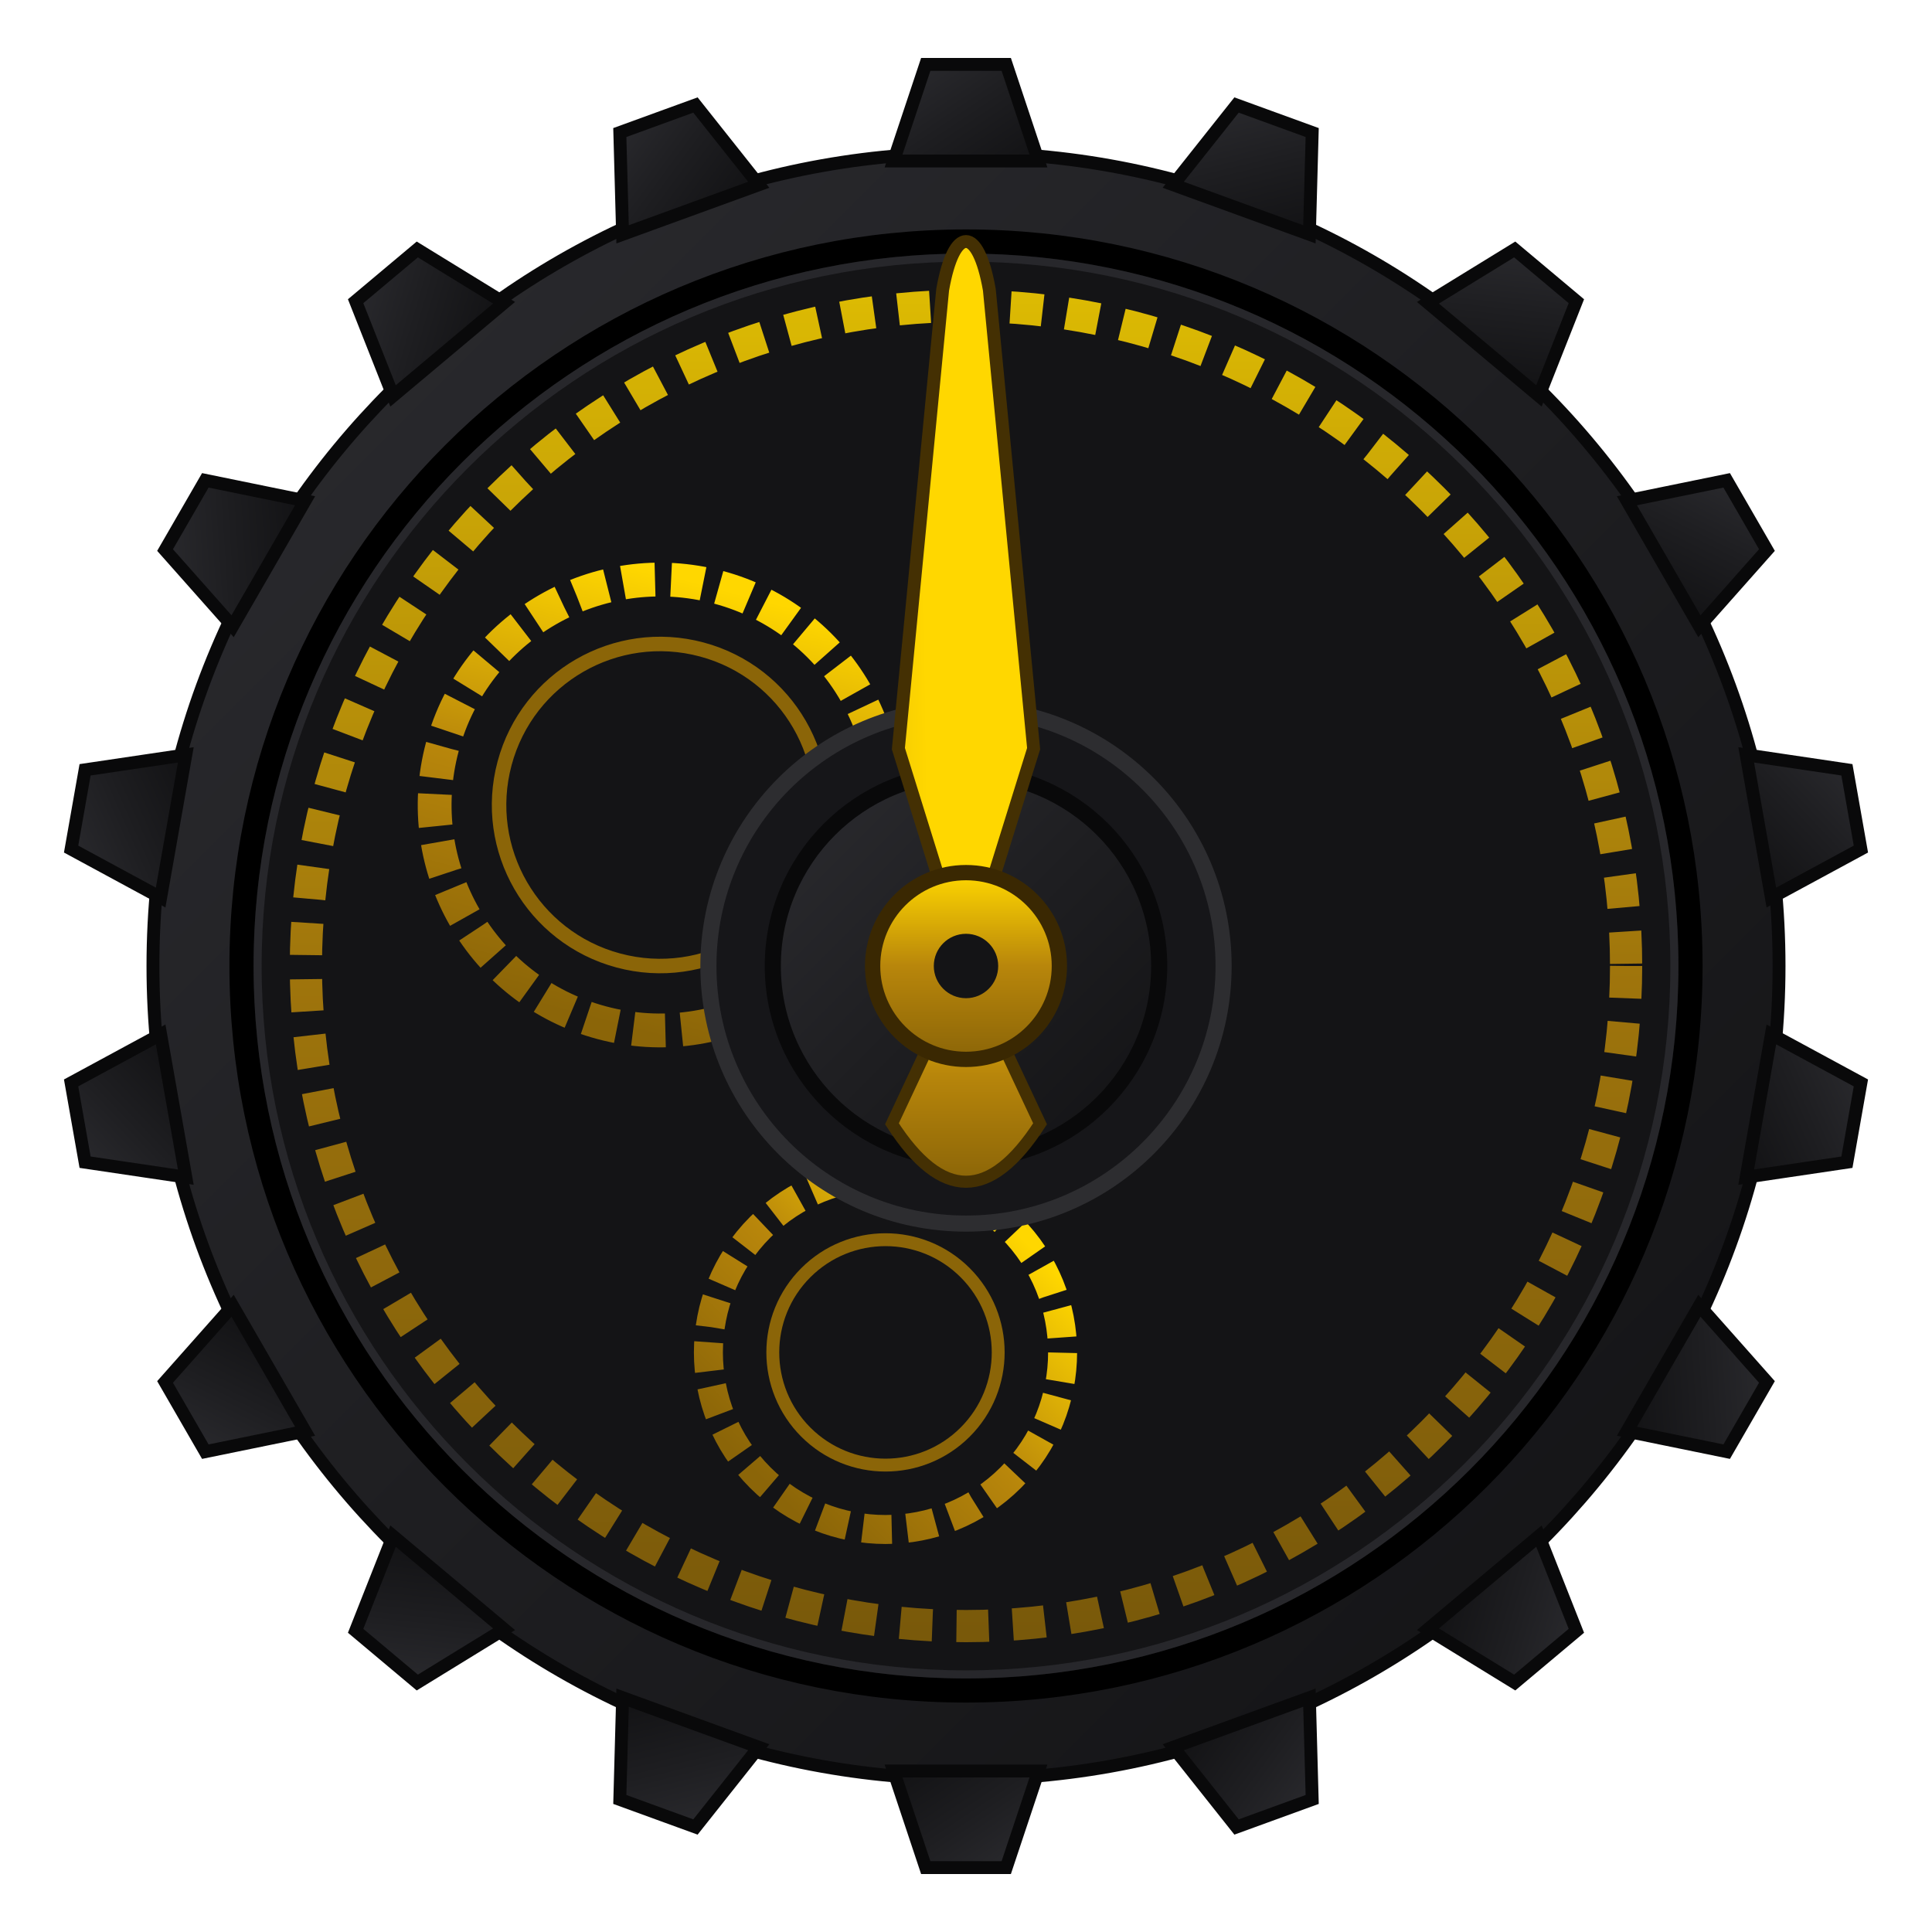
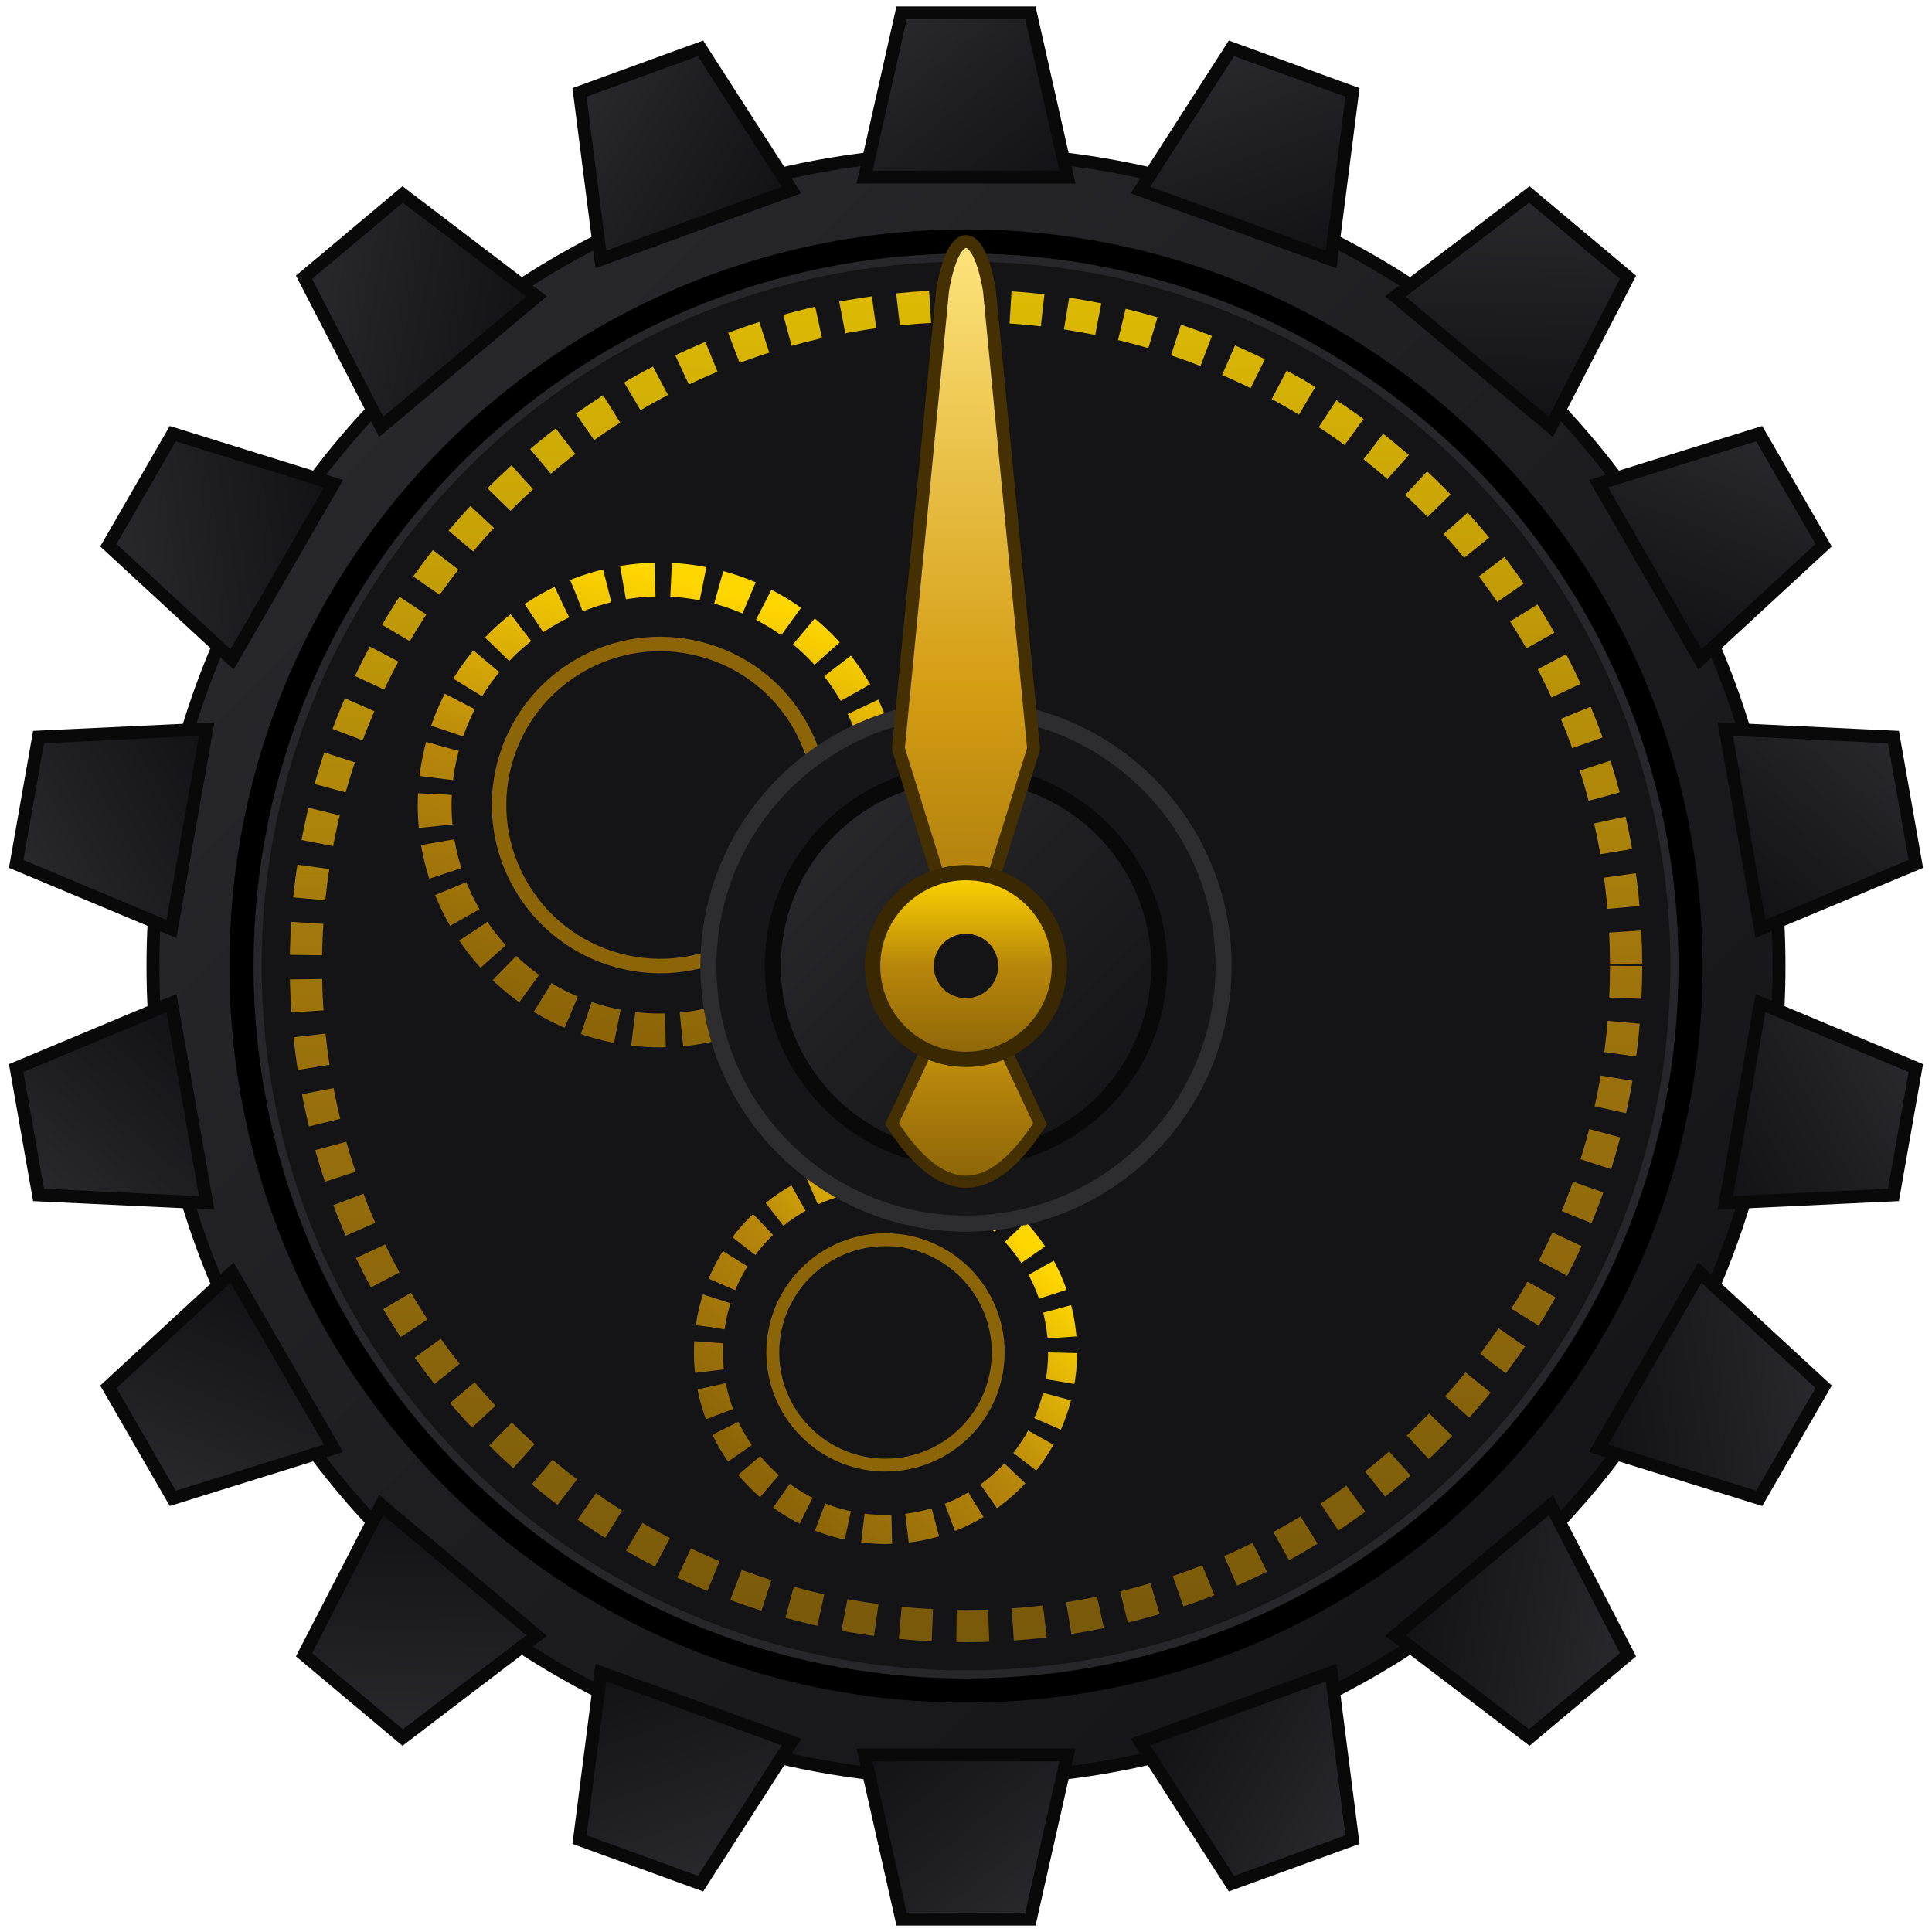
- <svg xmlns="http://www.w3.org/2000/svg" xmlns:xlink="http://www.w3.org/1999/xlink" viewBox="0 0 120 120" width="120" height="120" version="1.1" id="svg44">
+ <svg xmlns="http://www.w3.org/2000/svg" viewBox="0 0 120 120" width="120" height="120" version="1.1" id="svg44">
  <defs id="defs12">
    <linearGradient id="darkGearGrad" x1="0%" y1="0%" x2="100%" y2="100%">
      <stop offset="0%" stop-color="#2c2c30" id="stop1" />
      <stop offset="50%" stop-color="#1e1e21" id="stop2" />
      <stop offset="100%" stop-color="#121214" id="stop3" />
    </linearGradient>
    <linearGradient id="brassGearGrad" x1="0%" y1="0%" x2="0%" y2="100%">
      <stop offset="0%" stop-color="#ffd700" id="stop4" />
      <stop offset="50%" stop-color="#b8860b" id="stop5" />
      <stop offset="100%" stop-color="#8b6508" id="stop6" />
    </linearGradient>
-     <linearGradient id="obsidianCap" x1="0%" y1="0%" x2="100%" y2="100%">
-       <stop offset="0%" stop-color="#3a3a40" id="stop7" />
-       <stop offset="40%" stop-color="#1c1c1f" id="stop8" />
-       <stop offset="100%" stop-color="#0b0b0d" id="stop9" />
+     <linearGradient id="needleBrassGrad" x1="0" y1="-46" x2="0" y2="14" gradientUnits="userSpaceOnUse">
+       <stop offset="0%" stop-color="#ffe680" id="stop10" />
+       <stop offset="48%" stop-color="#d49d14" id="stop11" />
+       <stop offset="100%" stop-color="#7b5405" id="stop12" />
    </linearGradient>
-     <radialGradient id="rubyGlow" cx="50%" cy="50%" r="50%">
-       <stop offset="0%" stop-color="#ff3366" id="stop10" />
-       <stop offset="70%" stop-color="#aa0022" id="stop11" />
-       <stop offset="100%" stop-color="#4a0000" id="stop12" />
-     </radialGradient>
-     <path id="perfect-tooth" d="M 55.5,10 L 57.5,4 L 62.5,4 L 64.5,10 Z" fill="url(#darkGearGrad)" />
-     <linearGradient xlink:href="#brassGearGrad" id="linearGradient46" x1="-7.47" y1="-14.921" x2="-87.306" y2="-7.732" gradientTransform="scale(0.3684151,2.714329)" gradientUnits="userSpaceOnUse" />
  </defs>
  <g id="outer-gear-rim" stroke="#09090a" stroke-width="0.8">
    <circle cx="60" cy="60" r="50.5" fill="url(#darkGearGrad)" id="circle12" />
    <g id="gear-teeth-group">
-       <use href="#perfect-tooth" transform="rotate(0, 60, 60)" id="use12" />
-       <use href="#perfect-tooth" transform="rotate(20, 60, 60)" id="use13" />
-       <use href="#perfect-tooth" transform="rotate(40, 60, 60)" id="use14" />
-       <use href="#perfect-tooth" transform="rotate(60, 60, 60)" id="use15" />
-       <use href="#perfect-tooth" transform="rotate(80, 60, 60)" id="use16" />
-       <use href="#perfect-tooth" transform="rotate(100, 60, 60)" id="use17" />
-       <use href="#perfect-tooth" transform="rotate(120, 60, 60)" id="use18" />
-       <use href="#perfect-tooth" transform="rotate(140, 60, 60)" id="use19" />
-       <use href="#perfect-tooth" transform="rotate(160, 60, 60)" id="use20" />
-       <use href="#perfect-tooth" transform="rotate(180, 60, 60)" id="use21" />
-       <use href="#perfect-tooth" transform="rotate(200, 60, 60)" id="use22" />
-       <use href="#perfect-tooth" transform="rotate(220, 60, 60)" id="use23" />
-       <use href="#perfect-tooth" transform="rotate(240, 60, 60)" id="use24" />
-       <use href="#perfect-tooth" transform="rotate(260, 60, 60)" id="use25" />
-       <use href="#perfect-tooth" transform="rotate(280, 60, 60)" id="use26" />
-       <use href="#perfect-tooth" transform="rotate(300, 60, 60)" id="use27" />
-       <use href="#perfect-tooth" transform="rotate(320, 60, 60)" id="use28" />
-       <use href="#perfect-tooth" transform="rotate(340, 60, 60)" id="use29" />
+       <path d="M 53.7,11 L 56,0.8 L 64,0.8 L 66.3,11 Z" fill="url(#darkGearGrad)" transform="rotate(0, 60, 60)" id="tooth0" />
+       <path d="M 53.7,11 L 56,0.8 L 64,0.8 L 66.3,11 Z" fill="url(#darkGearGrad)" transform="rotate(20, 60, 60)" id="tooth20" />
+       <path d="M 53.7,11 L 56,0.8 L 64,0.8 L 66.3,11 Z" fill="url(#darkGearGrad)" transform="rotate(40, 60, 60)" id="tooth40" />
+       <path d="M 53.7,11 L 56,0.8 L 64,0.8 L 66.3,11 Z" fill="url(#darkGearGrad)" transform="rotate(60, 60, 60)" id="tooth60" />
+       <path d="M 53.7,11 L 56,0.8 L 64,0.8 L 66.3,11 Z" fill="url(#darkGearGrad)" transform="rotate(80, 60, 60)" id="tooth80" />
+       <path d="M 53.7,11 L 56,0.8 L 64,0.8 L 66.3,11 Z" fill="url(#darkGearGrad)" transform="rotate(100, 60, 60)" id="tooth100" />
+       <path d="M 53.7,11 L 56,0.8 L 64,0.8 L 66.3,11 Z" fill="url(#darkGearGrad)" transform="rotate(120, 60, 60)" id="tooth120" />
+       <path d="M 53.7,11 L 56,0.8 L 64,0.8 L 66.3,11 Z" fill="url(#darkGearGrad)" transform="rotate(140, 60, 60)" id="tooth140" />
+       <path d="M 53.7,11 L 56,0.8 L 64,0.8 L 66.3,11 Z" fill="url(#darkGearGrad)" transform="rotate(160, 60, 60)" id="tooth160" />
+       <path d="M 53.7,11 L 56,0.8 L 64,0.8 L 66.3,11 Z" fill="url(#darkGearGrad)" transform="rotate(180, 60, 60)" id="tooth180" />
+       <path d="M 53.7,11 L 56,0.8 L 64,0.8 L 66.3,11 Z" fill="url(#darkGearGrad)" transform="rotate(200, 60, 60)" id="tooth200" />
+       <path d="M 53.7,11 L 56,0.8 L 64,0.8 L 66.3,11 Z" fill="url(#darkGearGrad)" transform="rotate(220, 60, 60)" id="tooth220" />
+       <path d="M 53.7,11 L 56,0.8 L 64,0.8 L 66.3,11 Z" fill="url(#darkGearGrad)" transform="rotate(240, 60, 60)" id="tooth240" />
+       <path d="M 53.7,11 L 56,0.8 L 64,0.8 L 66.3,11 Z" fill="url(#darkGearGrad)" transform="rotate(260, 60, 60)" id="tooth260" />
+       <path d="M 53.7,11 L 56,0.8 L 64,0.8 L 66.3,11 Z" fill="url(#darkGearGrad)" transform="rotate(280, 60, 60)" id="tooth280" />
+       <path d="M 53.7,11 L 56,0.8 L 64,0.8 L 66.3,11 Z" fill="url(#darkGearGrad)" transform="rotate(300, 60, 60)" id="tooth300" />
+       <path d="M 53.7,11 L 56,0.8 L 64,0.8 L 66.3,11 Z" fill="url(#darkGearGrad)" transform="rotate(320, 60, 60)" id="tooth320" />
+       <path d="M 53.7,11 L 56,0.8 L 64,0.8 L 66.3,11 Z" fill="url(#darkGearGrad)" transform="rotate(340, 60, 60)" id="tooth340" />
    </g>
    <circle cx="60" cy="60" r="45" fill="#141416" stroke="#000000" stroke-width="1.5" id="circle29" />
    <circle cx="60" cy="60" r="44" fill="none" stroke="#3a3a40" stroke-width="0.5" opacity="0.5" id="circle30" />
  </g>
-   <g id="internal-clockwork" transform="translate(60,60)" style="display:inline">
-     <circle cx="0" cy="0" r="41" fill="none" stroke="url(#brassGearGrad)" stroke-width="2" stroke-dasharray="2, 1.5" opacity="0.85" id="circle31" style="display:inline" />
-     <circle cx="0" cy="0" r="39" fill="none" stroke="#5c4308" stroke-width="0.5" id="circle32" style="display:none" />
+   <g id="internal-clockwork" transform="translate(60,60)">
+     <circle cx="0" cy="0" r="41" fill="none" stroke="url(#brassGearGrad)" stroke-width="2" stroke-dasharray="2, 1.5" opacity="0.85" id="circle31" />
    <g id="sub-gear-left" transform="translate(-19,-10) rotate(15)">
-       <circle cx="0" cy="0" r="14" fill="none" stroke="url(#brassGearGrad)" stroke-width="2.1" stroke-dasharray="2, 1" id="circle33" style="display:inline" />
-       <circle cx="0" cy="0" r="10" fill="none" stroke="#8b6508" stroke-width="0.9" id="circle34" style="display:inline" />
+       <circle cx="0" cy="0" r="14" fill="none" stroke="url(#brassGearGrad)" stroke-width="2.1" stroke-dasharray="2, 1" id="circle33" />
+       <circle cx="0" cy="0" r="10" fill="none" stroke="#8b6508" stroke-width="0.9" id="circle34" />
    </g>
    <g id="sub-gear-bottom" transform="translate(-5,24) rotate(45)">
-       <circle cx="0" cy="0" r="11" fill="none" stroke="url(#brassGearGrad)" stroke-width="1.8" stroke-dasharray="1.8, 0.95" id="circle35" style="display:inline" />
-       <circle cx="0" cy="0" r="7" fill="none" stroke="#8b6508" stroke-width="0.8" id="circle36" style="display:inline" />
+       <circle cx="0" cy="0" r="11" fill="none" stroke="url(#brassGearGrad)" stroke-width="1.8" stroke-dasharray="1.8, 0.95" id="circle35" />
+       <circle cx="0" cy="0" r="7" fill="none" stroke="#8b6508" stroke-width="0.8" id="circle36" />
    </g>
  </g>
  <g id="rotating-component" transform="translate(60,60) rotate(0)">
-     <path d="M -36.4,-21 A 42,42 0 0 0 -42,0 42,42 0 0 0 0,42 42,42 0 0 0 36.4,21" fill="none" stroke="#4a4a52" stroke-width="0.75" id="path38" style="display:none" />
    <circle cx="0" cy="0" r="16" fill="#161619" stroke="#2d2d30" stroke-width="1" id="circle38" />
    <circle cx="0" cy="0" r="12" fill="url(#darkGearGrad)" stroke="#09090a" stroke-width="1" id="circle39" />
    <g id="clockwork-pointer">
      <path d="M 0,0 L 4.6,9.8 C 1.5,14.6 -1.5,14.6 -4.6,9.8 Z" fill="url(#brassGearGrad)" stroke="#443003" stroke-width="0.75" id="path41" />
-       <path d="M 0,0 L -4.2,-13.5 L -1.45,-42 C -0.75,-46 0.75,-46 1.45,-42 L 4.2,-13.5 Z" fill="url(#brassGearGrad)" stroke="#443003" stroke-width="0.8" id="path42" style="fill:url(#linearGradient46)" />
-       <path d="m 0,-18 -1.5,-5 1.5,-5 1.5,5 z" fill="#141416" id="path43" style="display:none" />
+       <path d="M 0,0 L -4.2,-13.5 L -1.45,-42 C -0.75,-46 0.75,-46 1.45,-42 L 4.2,-13.5 Z" fill="url(#needleBrassGrad)" stroke="#443003" stroke-width="0.8" id="path42" />
      <circle cx="0" cy="0" r="5.8" fill="url(#brassGearGrad)" stroke="#3a2802" stroke-width="0.95" id="circle43" />
      <circle cx="0" cy="0" r="2" fill="#141416" id="circle44" />
    </g>
  </g>
</svg>
